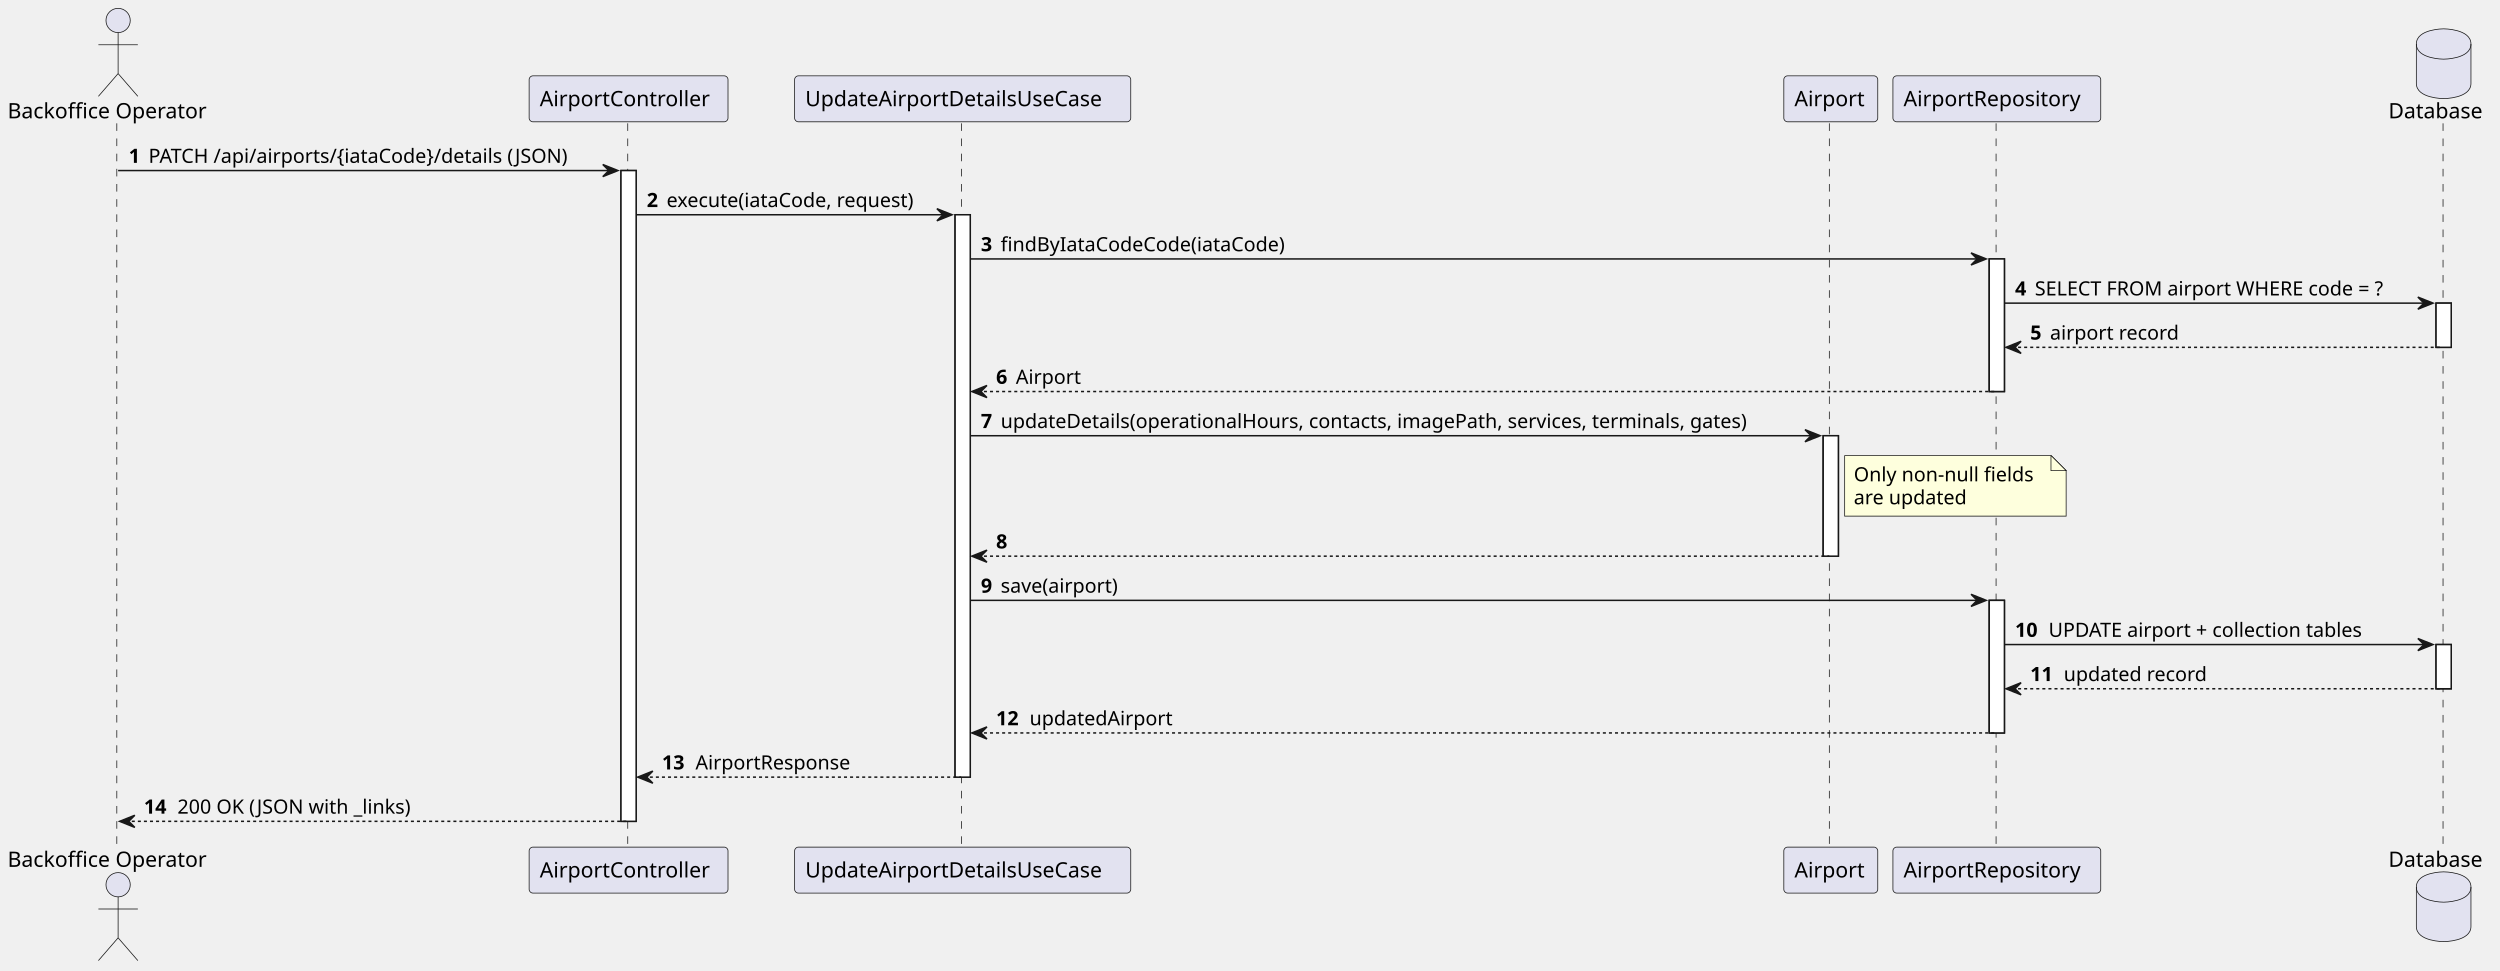
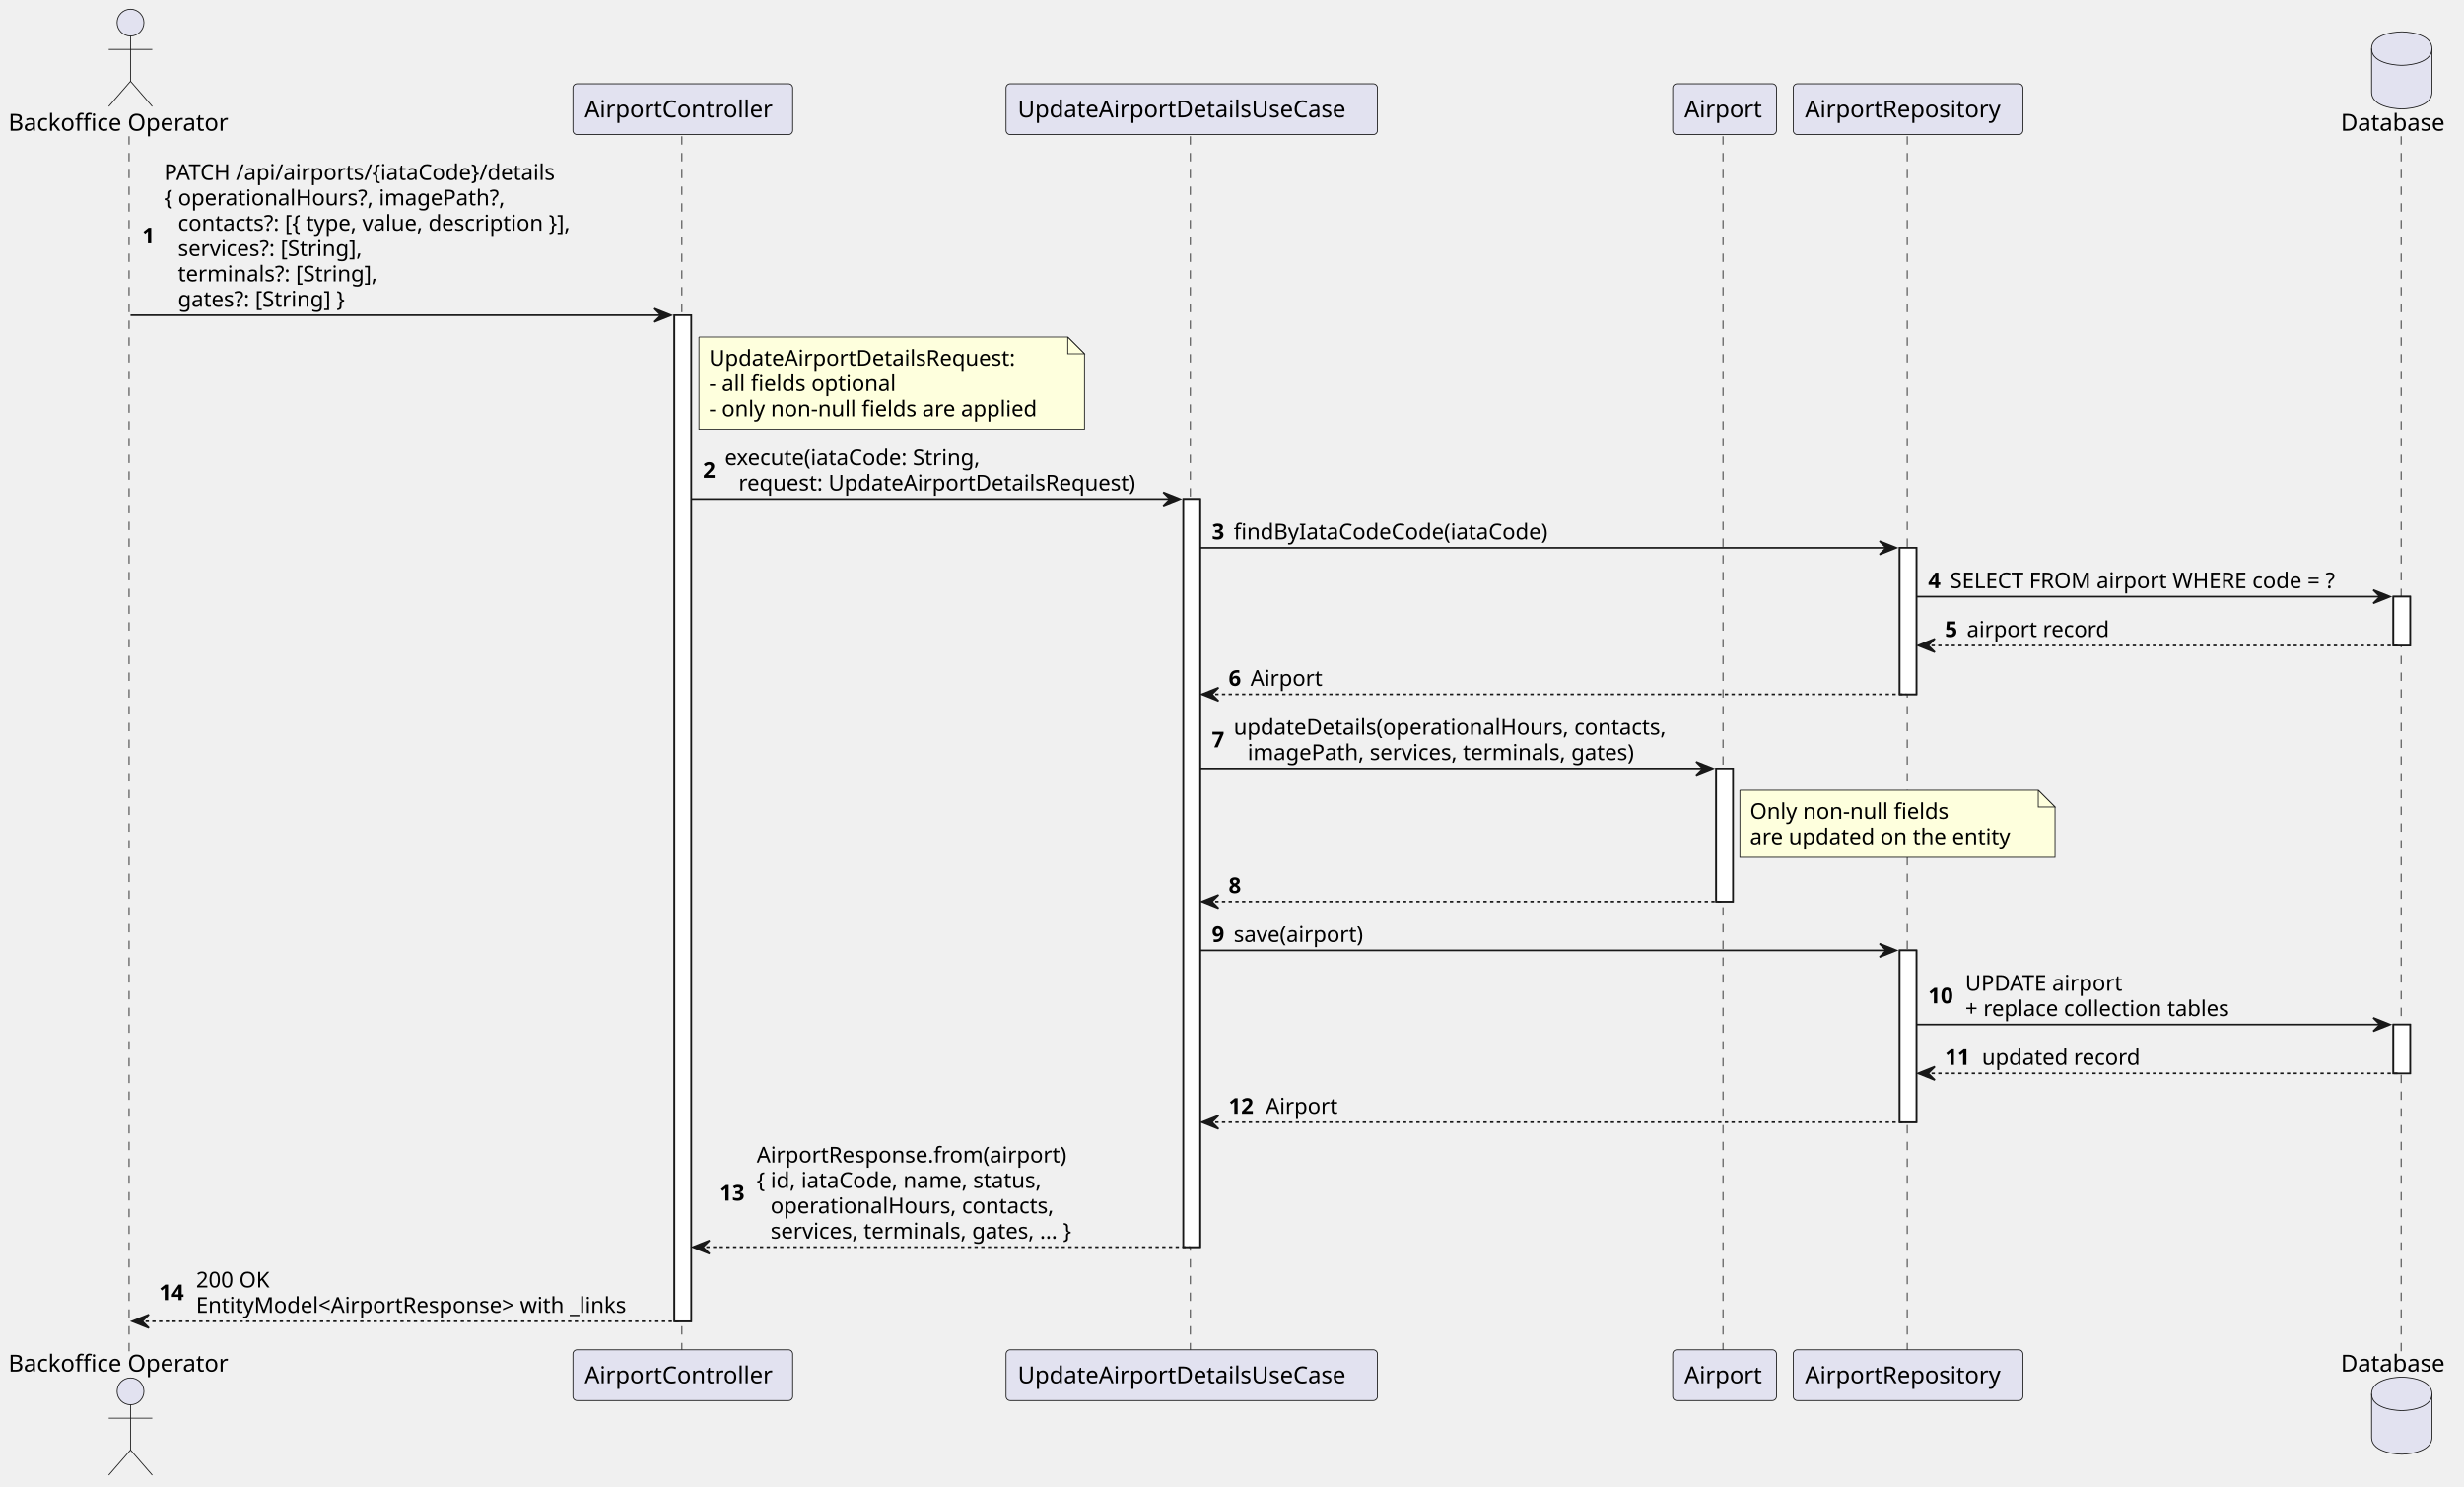
- <svg xmlns="http://www.w3.org/2000/svg" contentStyleType="text/css" data-diagram-type="SEQUENCE" height="640px" preserveAspectRatio="none" style="width:1648px;height:640px;background:#FFFFFF;" version="1.1" viewBox="0 0 1648 640" width="1648px" zoomAndPan="magnify">
+ <svg xmlns="http://www.w3.org/2000/svg" contentStyleType="text/css" data-diagram-type="SEQUENCE" height="887px" preserveAspectRatio="none" style="width:1470px;height:887px;background:#FFFFFF;" version="1.1" viewBox="0 0 1470 887" width="1470px" zoomAndPan="magnify">
  <defs />
  <g>
    <g>
-       <rect fill="#FFFFFF" height="428.992" style="stroke:#181818;stroke-width:1;" width="10" x="409.353" y="112.43" />
-     </g>
-     <g>
-       <rect fill="#FFFFFF" height="370.727" style="stroke:#181818;stroke-width:1;" width="10" x="629.602" y="141.562" />
-     </g>
-     <g>
-       <rect fill="#FFFFFF" height="79.398" style="stroke:#181818;stroke-width:1;" width="10" x="1201.855" y="287.227" />
-     </g>
-     <g>
-       <rect fill="#FFFFFF" height="87.398" style="stroke:#181818;stroke-width:1;" width="10" x="1311.311" y="170.695" />
-     </g>
-     <g>
-       <rect fill="#FFFFFF" height="87.398" style="stroke:#181818;stroke-width:1;" width="10" x="1311.311" y="395.758" />
-     </g>
-     <g>
-       <rect fill="#FFFFFF" height="29.133" style="stroke:#181818;stroke-width:1;" width="10" x="1605.853" y="199.828" />
-     </g>
-     <g>
-       <rect fill="#FFFFFF" height="29.133" style="stroke:#181818;stroke-width:1;" width="10" x="1605.853" y="424.891" />
+       <rect fill="#FFFFFF" height="600.32" style="stroke:#181818;stroke-width:1;" width="10" x="402.35" y="188.094" />
+     </g>
+     <g>
+       <rect fill="#FFFFFF" height="446.391" style="stroke:#181818;stroke-width:1;" width="10" x="705.982" y="297.758" />
+     </g>
+     <g>
+       <rect fill="#FFFFFF" height="79.398" style="stroke:#181818;stroke-width:1;" width="10" x="1023.871" y="458.555" />
+     </g>
+     <g>
+       <rect fill="#FFFFFF" height="87.398" style="stroke:#181818;stroke-width:1;" width="10" x="1133.327" y="326.891" />
+     </g>
+     <g>
+       <rect fill="#FFFFFF" height="102.531" style="stroke:#181818;stroke-width:1;" width="10" x="1133.327" y="567.086" />
+     </g>
+     <g>
+       <rect fill="#FFFFFF" height="29.133" style="stroke:#181818;stroke-width:1;" width="10" x="1427.87" y="356.023" />
+     </g>
+     <g>
+       <rect fill="#FFFFFF" height="29.133" style="stroke:#181818;stroke-width:1;" width="10" x="1427.87" y="611.352" />
    </g>
    <g class="participant-lifeline" data-entity-uid="part1" data-qualified-name="BO" id="part1-lifeline">
      <g>
-         <rect fill="#000000" fill-opacity="0" height="478.125" width="8" x="73.863" y="81.297" />
-         <line style="stroke:#181818;stroke-width:0.5;stroke-dasharray:5,5;" x1="77" x2="77" y1="81.297" y2="559.422" />
+         <rect fill="#000000" fill-opacity="0" height="725.117" width="8" x="73.863" y="81.297" />
+         <line style="stroke:#181818;stroke-width:0.5;stroke-dasharray:5,5;" x1="77" x2="77" y1="81.297" y2="806.414" />
      </g>
    </g>
    <g class="participant-lifeline" data-entity-uid="part2" data-qualified-name="Ctrl" id="part2-lifeline">
      <g>
-         <rect fill="#000000" fill-opacity="0" height="478.125" width="8" x="410.353" y="81.297" />
-         <line style="stroke:#181818;stroke-width:0.5;stroke-dasharray:5,5;" x1="413.807" x2="413.807" y1="81.297" y2="559.422" />
+         <rect fill="#000000" fill-opacity="0" height="725.117" width="8" x="403.35" y="81.297" />
+         <line style="stroke:#181818;stroke-width:0.5;stroke-dasharray:5,5;" x1="406.803" x2="406.803" y1="81.297" y2="806.414" />
      </g>
    </g>
    <g class="participant-lifeline" data-entity-uid="part3" data-qualified-name="UC" id="part3-lifeline">
      <g>
-         <rect fill="#000000" fill-opacity="0" height="478.125" width="8" x="630.602" y="81.297" />
-         <line style="stroke:#181818;stroke-width:0.5;stroke-dasharray:5,5;" x1="633.816" x2="633.816" y1="81.297" y2="559.422" />
+         <rect fill="#000000" fill-opacity="0" height="725.117" width="8" x="706.982" y="81.297" />
+         <line style="stroke:#181818;stroke-width:0.5;stroke-dasharray:5,5;" x1="710.195" x2="710.195" y1="81.297" y2="806.414" />
      </g>
    </g>
    <g class="participant-lifeline" data-entity-uid="part4" data-qualified-name="Entity" id="part4-lifeline">
      <g>
-         <rect fill="#000000" fill-opacity="0" height="478.125" width="8" x="1202.855" y="81.297" />
-         <line style="stroke:#181818;stroke-width:0.5;stroke-dasharray:5,5;" x1="1205.895" x2="1205.895" y1="81.297" y2="559.422" />
+         <rect fill="#000000" fill-opacity="0" height="725.117" width="8" x="1024.871" y="81.297" />
+         <line style="stroke:#181818;stroke-width:0.5;stroke-dasharray:5,5;" x1="1027.911" x2="1027.911" y1="81.297" y2="806.414" />
      </g>
    </g>
    <g class="participant-lifeline" data-entity-uid="part5" data-qualified-name="Repo" id="part5-lifeline">
      <g>
-         <rect fill="#000000" fill-opacity="0" height="478.125" width="8" x="1312.311" y="81.297" />
-         <line style="stroke:#181818;stroke-width:0.5;stroke-dasharray:5,5;" x1="1315.815" x2="1315.815" y1="81.297" y2="559.422" />
+         <rect fill="#000000" fill-opacity="0" height="725.117" width="8" x="1134.327" y="81.297" />
+         <line style="stroke:#181818;stroke-width:0.5;stroke-dasharray:5,5;" x1="1137.831" x2="1137.831" y1="81.297" y2="806.414" />
      </g>
    </g>
    <g class="participant-lifeline" data-entity-uid="part6" data-qualified-name="DB" id="part6-lifeline">
      <g>
-         <rect fill="#000000" fill-opacity="0" height="478.125" width="8" x="1606.853" y="81.297" />
-         <line style="stroke:#181818;stroke-width:0.5;stroke-dasharray:5,5;" x1="1610.453" x2="1610.453" y1="81.297" y2="559.422" />
+         <rect fill="#000000" fill-opacity="0" height="725.117" width="8" x="1428.87" y="81.297" />
+         <line style="stroke:#181818;stroke-width:0.5;stroke-dasharray:5,5;" x1="1432.469" x2="1432.469" y1="81.297" y2="806.414" />
      </g>
    </g>
    <g class="participant participant-head" data-entity-uid="part1" data-qualified-name="BO" id="part1-head">
      <text fill="#000000" font-family="sans-serif" font-size="14" lengthAdjust="spacing" textLength="139.727" x="5" y="77.995">Backoffice Operator</text>
      <ellipse cx="77.863" cy="13.5" fill="#E2E2F0" rx="8" ry="8" style="stroke:#181818;stroke-width:0.5;" />
      <path d="M77.863,21.5 L77.863,48.5 M64.863,29.5 L90.863,29.5 M77.863,48.5 L64.863,63.5 M77.863,48.5 L90.863,63.5" fill="none" style="stroke:#181818;stroke-width:0.5;" />
    </g>
    <g class="participant participant-tail" data-entity-uid="part1" data-qualified-name="BO" id="part1-tail">
-       <text fill="#000000" font-family="sans-serif" font-size="14" lengthAdjust="spacing" textLength="139.727" x="5" y="571.417">Backoffice Operator</text>
-       <ellipse cx="77.863" cy="583.219" fill="#E2E2F0" rx="8" ry="8" style="stroke:#181818;stroke-width:0.5;" />
-       <path d="M77.863,591.219 L77.863,618.219 M64.863,599.219 L90.863,599.219 M77.863,618.219 L64.863,633.219 M77.863,618.219 L90.863,633.219" fill="none" style="stroke:#181818;stroke-width:0.5;" />
+       <text fill="#000000" font-family="sans-serif" font-size="14" lengthAdjust="spacing" textLength="139.727" x="5" y="818.409">Backoffice Operator</text>
+       <ellipse cx="77.863" cy="830.211" fill="#E2E2F0" rx="8" ry="8" style="stroke:#181818;stroke-width:0.5;" />
+       <path d="M77.863,838.211 L77.863,865.211 M64.863,846.211 L90.863,846.211 M77.863,865.211 L64.863,880.211 M77.863,865.211 L90.863,880.211" fill="none" style="stroke:#181818;stroke-width:0.5;" />
    </g>
    <g class="participant participant-head" data-entity-uid="part2" data-qualified-name="Ctrl" id="part2-head">
-       <rect fill="#E2E2F0" height="30.297" rx="2.5" ry="2.5" style="stroke:#181818;stroke-width:0.5;" width="131.093" x="348.807" y="50" />
-       <text fill="#000000" font-family="sans-serif" font-size="14" lengthAdjust="spacing" textLength="117.093" x="355.807" y="69.995">AirportController</text>
+       <rect fill="#E2E2F0" height="30.297" rx="2.5" ry="2.5" style="stroke:#181818;stroke-width:0.5;" width="131.093" x="341.803" y="50" />
+       <text fill="#000000" font-family="sans-serif" font-size="14" lengthAdjust="spacing" textLength="117.093" x="348.803" y="69.995">AirportController</text>
    </g>
    <g class="participant participant-tail" data-entity-uid="part2" data-qualified-name="Ctrl" id="part2-tail">
-       <rect fill="#E2E2F0" height="30.297" rx="2.5" ry="2.5" style="stroke:#181818;stroke-width:0.5;" width="131.093" x="348.807" y="558.422" />
-       <text fill="#000000" font-family="sans-serif" font-size="14" lengthAdjust="spacing" textLength="117.093" x="355.807" y="578.417">AirportController</text>
+       <rect fill="#E2E2F0" height="30.297" rx="2.5" ry="2.5" style="stroke:#181818;stroke-width:0.5;" width="131.093" x="341.803" y="805.414" />
+       <text fill="#000000" font-family="sans-serif" font-size="14" lengthAdjust="spacing" textLength="117.093" x="348.803" y="825.409">AirportController</text>
    </g>
    <g class="participant participant-head" data-entity-uid="part3" data-qualified-name="UC" id="part3-head">
-       <rect fill="#E2E2F0" height="30.297" rx="2.5" ry="2.5" style="stroke:#181818;stroke-width:0.5;" width="221.573" x="523.816" y="50" />
-       <text fill="#000000" font-family="sans-serif" font-size="14" lengthAdjust="spacing" textLength="207.573" x="530.816" y="69.995">UpdateAirportDetailsUseCase</text>
+       <rect fill="#E2E2F0" height="30.297" rx="2.5" ry="2.5" style="stroke:#181818;stroke-width:0.5;" width="221.573" x="600.195" y="50" />
+       <text fill="#000000" font-family="sans-serif" font-size="14" lengthAdjust="spacing" textLength="207.573" x="607.195" y="69.995">UpdateAirportDetailsUseCase</text>
    </g>
    <g class="participant participant-tail" data-entity-uid="part3" data-qualified-name="UC" id="part3-tail">
-       <rect fill="#E2E2F0" height="30.297" rx="2.5" ry="2.5" style="stroke:#181818;stroke-width:0.5;" width="221.573" x="523.816" y="558.422" />
-       <text fill="#000000" font-family="sans-serif" font-size="14" lengthAdjust="spacing" textLength="207.573" x="530.816" y="578.417">UpdateAirportDetailsUseCase</text>
+       <rect fill="#E2E2F0" height="30.297" rx="2.5" ry="2.5" style="stroke:#181818;stroke-width:0.5;" width="221.573" x="600.195" y="805.414" />
+       <text fill="#000000" font-family="sans-serif" font-size="14" lengthAdjust="spacing" textLength="207.573" x="607.195" y="825.409">UpdateAirportDetailsUseCase</text>
    </g>
    <g class="participant participant-head" data-entity-uid="part4" data-qualified-name="Entity" id="part4-head">
-       <rect fill="#E2E2F0" height="30.297" rx="2.5" ry="2.5" style="stroke:#181818;stroke-width:0.5;" width="61.92" x="1175.895" y="50" />
-       <text fill="#000000" font-family="sans-serif" font-size="14" lengthAdjust="spacing" textLength="47.92" x="1182.895" y="69.995">Airport</text>
+       <rect fill="#E2E2F0" height="30.297" rx="2.5" ry="2.5" style="stroke:#181818;stroke-width:0.5;" width="61.92" x="997.911" y="50" />
+       <text fill="#000000" font-family="sans-serif" font-size="14" lengthAdjust="spacing" textLength="47.92" x="1004.911" y="69.995">Airport</text>
    </g>
    <g class="participant participant-tail" data-entity-uid="part4" data-qualified-name="Entity" id="part4-tail">
-       <rect fill="#E2E2F0" height="30.297" rx="2.5" ry="2.5" style="stroke:#181818;stroke-width:0.5;" width="61.92" x="1175.895" y="558.422" />
-       <text fill="#000000" font-family="sans-serif" font-size="14" lengthAdjust="spacing" textLength="47.92" x="1182.895" y="578.417">Airport</text>
+       <rect fill="#E2E2F0" height="30.297" rx="2.5" ry="2.5" style="stroke:#181818;stroke-width:0.5;" width="61.92" x="997.911" y="805.414" />
+       <text fill="#000000" font-family="sans-serif" font-size="14" lengthAdjust="spacing" textLength="47.92" x="1004.911" y="825.409">Airport</text>
    </g>
    <g class="participant participant-head" data-entity-uid="part5" data-qualified-name="Repo" id="part5-head">
-       <rect fill="#E2E2F0" height="30.297" rx="2.5" ry="2.5" style="stroke:#181818;stroke-width:0.5;" width="136.992" x="1247.815" y="50" />
-       <text fill="#000000" font-family="sans-serif" font-size="14" lengthAdjust="spacing" textLength="122.992" x="1254.815" y="69.995">AirportRepository</text>
+       <rect fill="#E2E2F0" height="30.297" rx="2.5" ry="2.5" style="stroke:#181818;stroke-width:0.5;" width="136.992" x="1069.831" y="50" />
+       <text fill="#000000" font-family="sans-serif" font-size="14" lengthAdjust="spacing" textLength="122.992" x="1076.831" y="69.995">AirportRepository</text>
    </g>
    <g class="participant participant-tail" data-entity-uid="part5" data-qualified-name="Repo" id="part5-tail">
-       <rect fill="#E2E2F0" height="30.297" rx="2.5" ry="2.5" style="stroke:#181818;stroke-width:0.5;" width="136.992" x="1247.815" y="558.422" />
-       <text fill="#000000" font-family="sans-serif" font-size="14" lengthAdjust="spacing" textLength="122.992" x="1254.815" y="578.417">AirportRepository</text>
+       <rect fill="#E2E2F0" height="30.297" rx="2.5" ry="2.5" style="stroke:#181818;stroke-width:0.5;" width="136.992" x="1069.831" y="805.414" />
+       <text fill="#000000" font-family="sans-serif" font-size="14" lengthAdjust="spacing" textLength="122.992" x="1076.831" y="825.409">AirportRepository</text>
    </g>
    <g class="participant participant-head" data-entity-uid="part6" data-qualified-name="DB" id="part6-head">
-       <text fill="#000000" font-family="sans-serif" font-size="14" lengthAdjust="spacing" textLength="66.801" x="1574.453" y="77.995">Database</text>
-       <path d="M1592.853,29 C1592.853,19 1610.853,19 1610.853,19 C1610.853,19 1628.853,19 1628.853,29 L1628.853,55 C1628.853,65 1610.853,65 1610.853,65 C1610.853,65 1592.853,65 1592.853,55 L1592.853,29" fill="#E2E2F0" style="stroke:#181818;stroke-width:0.5;" />
-       <path d="M1592.853,29 C1592.853,39 1610.853,39 1610.853,39 C1610.853,39 1628.853,39 1628.853,29" fill="none" style="stroke:#181818;stroke-width:0.5;" />
+       <text fill="#000000" font-family="sans-serif" font-size="14" lengthAdjust="spacing" textLength="66.801" x="1396.469" y="77.995">Database</text>
+       <path d="M1414.87,29 C1414.87,19 1432.87,19 1432.87,19 C1432.87,19 1450.87,19 1450.87,29 L1450.87,55 C1450.87,65 1432.87,65 1432.87,65 C1432.87,65 1414.87,65 1414.87,55 L1414.87,29" fill="#E2E2F0" style="stroke:#181818;stroke-width:0.5;" />
+       <path d="M1414.87,29 C1414.87,39 1432.87,39 1432.87,39 C1432.87,39 1450.87,39 1450.87,29" fill="none" style="stroke:#181818;stroke-width:0.5;" />
    </g>
    <g class="participant participant-tail" data-entity-uid="part6" data-qualified-name="DB" id="part6-tail">
-       <text fill="#000000" font-family="sans-serif" font-size="14" lengthAdjust="spacing" textLength="66.801" x="1574.453" y="571.417">Database</text>
-       <path d="M1592.853,584.719 C1592.853,574.719 1610.853,574.719 1610.853,574.719 C1610.853,574.719 1628.853,574.719 1628.853,584.719 L1628.853,610.719 C1628.853,620.719 1610.853,620.719 1610.853,620.719 C1610.853,620.719 1592.853,620.719 1592.853,610.719 L1592.853,584.719" fill="#E2E2F0" style="stroke:#181818;stroke-width:0.5;" />
-       <path d="M1592.853,584.719 C1592.853,594.719 1610.853,594.719 1610.853,594.719 C1610.853,594.719 1628.853,594.719 1628.853,584.719" fill="none" style="stroke:#181818;stroke-width:0.5;" />
-     </g>
-     <g>
-       <rect fill="#FFFFFF" height="428.992" style="stroke:#181818;stroke-width:1;" width="10" x="409.353" y="112.43" />
-     </g>
-     <g>
-       <rect fill="#FFFFFF" height="370.727" style="stroke:#181818;stroke-width:1;" width="10" x="629.602" y="141.562" />
-     </g>
-     <g>
-       <rect fill="#FFFFFF" height="79.398" style="stroke:#181818;stroke-width:1;" width="10" x="1201.855" y="287.227" />
-     </g>
-     <g>
-       <rect fill="#FFFFFF" height="87.398" style="stroke:#181818;stroke-width:1;" width="10" x="1311.311" y="170.695" />
-     </g>
-     <g>
-       <rect fill="#FFFFFF" height="87.398" style="stroke:#181818;stroke-width:1;" width="10" x="1311.311" y="395.758" />
-     </g>
-     <g>
-       <rect fill="#FFFFFF" height="29.133" style="stroke:#181818;stroke-width:1;" width="10" x="1605.853" y="199.828" />
-     </g>
-     <g>
-       <rect fill="#FFFFFF" height="29.133" style="stroke:#181818;stroke-width:1;" width="10" x="1605.853" y="424.891" />
+       <text fill="#000000" font-family="sans-serif" font-size="14" lengthAdjust="spacing" textLength="66.801" x="1396.469" y="818.409">Database</text>
+       <path d="M1414.87,831.711 C1414.87,821.711 1432.87,821.711 1432.87,821.711 C1432.87,821.711 1450.87,821.711 1450.87,831.711 L1450.87,857.711 C1450.87,867.711 1432.87,867.711 1432.87,867.711 C1432.87,867.711 1414.87,867.711 1414.87,857.711 L1414.87,831.711" fill="#E2E2F0" style="stroke:#181818;stroke-width:0.5;" />
+       <path d="M1414.87,831.711 C1414.87,841.711 1432.87,841.711 1432.87,841.711 C1432.87,841.711 1450.87,841.711 1450.87,831.711" fill="none" style="stroke:#181818;stroke-width:0.5;" />
+     </g>
+     <g>
+       <rect fill="#FFFFFF" height="600.32" style="stroke:#181818;stroke-width:1;" width="10" x="402.35" y="188.094" />
+     </g>
+     <g>
+       <rect fill="#FFFFFF" height="446.391" style="stroke:#181818;stroke-width:1;" width="10" x="705.982" y="297.758" />
+     </g>
+     <g>
+       <rect fill="#FFFFFF" height="79.398" style="stroke:#181818;stroke-width:1;" width="10" x="1023.871" y="458.555" />
+     </g>
+     <g>
+       <rect fill="#FFFFFF" height="87.398" style="stroke:#181818;stroke-width:1;" width="10" x="1133.327" y="326.891" />
+     </g>
+     <g>
+       <rect fill="#FFFFFF" height="102.531" style="stroke:#181818;stroke-width:1;" width="10" x="1133.327" y="567.086" />
+     </g>
+     <g>
+       <rect fill="#FFFFFF" height="29.133" style="stroke:#181818;stroke-width:1;" width="10" x="1427.87" y="356.023" />
+     </g>
+     <g>
+       <rect fill="#FFFFFF" height="29.133" style="stroke:#181818;stroke-width:1;" width="10" x="1427.87" y="611.352" />
    </g>
    <g class="message" data-entity-1="part1" data-entity-2="part2" id="msg1">
-       <polygon fill="#181818" points="397.353,108.43,407.353,112.43,397.353,116.43,401.353,112.43" style="stroke:#181818;stroke-width:1;" />
-       <line style="stroke:#181818;stroke-width:1;" x1="77.863" x2="403.353" y1="112.43" y2="112.43" />
-       <text fill="#000000" font-family="sans-serif" font-size="13" font-weight="bold" lengthAdjust="spacing" textLength="9.045" x="84.863" y="107.364">1</text>
-       <text fill="#000000" font-family="sans-serif" font-size="13" lengthAdjust="spacing" textLength="299.444" x="97.909" y="107.364">PATCH /api/airports/{iataCode}/details (JSON)</text>
-     </g>
+       <polygon fill="#181818" points="390.35,184.094,400.35,188.094,390.35,192.094,394.35,188.094" style="stroke:#181818;stroke-width:1;" />
+       <line style="stroke:#181818;stroke-width:1;" x1="77.863" x2="396.35" y1="188.094" y2="188.094" />
+       <text fill="#000000" font-family="sans-serif" font-size="13" font-weight="bold" lengthAdjust="spacing" textLength="9.045" x="84.863" y="145.196">1</text>
+       <text fill="#000000" font-family="sans-serif" font-size="13" lengthAdjust="spacing" textLength="253.125" x="97.909" y="107.364">PATCH /api/airports/{iataCode}/details</text>
+       <text fill="#000000" font-family="sans-serif" font-size="13" lengthAdjust="spacing" textLength="220.315" x="97.909" y="122.497">{ operationalHours?, imagePath?,</text>
+       <text fill="#000000" font-family="sans-serif" font-size="13" lengthAdjust="spacing" textLength="263.275" x="106.173" y="137.629">contacts?: [{ type, value, description }],</text>
+       <text fill="#000000" font-family="sans-serif" font-size="13" lengthAdjust="spacing" textLength="121.824" x="106.173" y="152.762">services?: [String],</text>
+       <text fill="#000000" font-family="sans-serif" font-size="13" lengthAdjust="spacing" textLength="129.791" x="106.173" y="167.895">terminals?: [String],</text>
+       <text fill="#000000" font-family="sans-serif" font-size="13" lengthAdjust="spacing" textLength="112.842" x="106.173" y="183.028">gates?: [String] }</text>
+     </g>
+     <path d="M417,201.094 L417,256.094 L647,256.094 L647,211.094 L637,201.094 L417,201.094" fill="#FEFFDD" style="stroke:#181818;stroke-width:0.5;" />
+     <path d="M637,201.094 L637,211.094 L647,211.094 L637,201.094" fill="#FEFFDD" style="stroke:#181818;stroke-width:0.5;" />
+     <text fill="#000000" font-family="sans-serif" font-size="13" lengthAdjust="spacing" textLength="194.416" x="423" y="218.161">UpdateAirportDetailsRequest:</text>
+     <text fill="#000000" font-family="sans-serif" font-size="13" lengthAdjust="spacing" textLength="119.787" x="423" y="233.293">- all fields optional</text>
+     <text fill="#000000" font-family="sans-serif" font-size="13" lengthAdjust="spacing" textLength="209.752" x="423" y="248.426">- only non-null fields are applied</text>
    <g class="message" data-entity-1="part2" data-entity-2="part3" id="msg2">
-       <polygon fill="#181818" points="617.602,137.562,627.602,141.562,617.602,145.562,621.602,141.562" style="stroke:#181818;stroke-width:1;" />
-       <line style="stroke:#181818;stroke-width:1;" x1="419.353" x2="623.602" y1="141.562" y2="141.562" />
-       <text fill="#000000" font-family="sans-serif" font-size="13" font-weight="bold" lengthAdjust="spacing" textLength="9.045" x="426.353" y="136.497">2</text>
-       <text fill="#000000" font-family="sans-serif" font-size="13" lengthAdjust="spacing" textLength="178.204" x="439.398" y="136.497">execute(iataCode, request)</text>
+       <polygon fill="#181818" points="693.982,293.758,703.982,297.758,693.982,301.758,697.982,297.758" style="stroke:#181818;stroke-width:1;" />
+       <line style="stroke:#181818;stroke-width:1;" x1="412.35" x2="699.982" y1="297.758" y2="297.758" />
+       <text fill="#000000" font-family="sans-serif" font-size="13" font-weight="bold" lengthAdjust="spacing" textLength="9.045" x="419.35" y="285.125">2</text>
+       <text fill="#000000" font-family="sans-serif" font-size="13" lengthAdjust="spacing" textLength="166.607" x="432.395" y="277.559">execute(iataCode: String,</text>
+       <text fill="#000000" font-family="sans-serif" font-size="13" lengthAdjust="spacing" textLength="253.322" x="440.66" y="292.692">request: UpdateAirportDetailsRequest)</text>
    </g>
    <g class="message" data-entity-1="part3" data-entity-2="part5" id="msg3">
-       <polygon fill="#181818" points="1299.311,166.695,1309.311,170.695,1299.311,174.695,1303.311,170.695" style="stroke:#181818;stroke-width:1;" />
-       <line style="stroke:#181818;stroke-width:1;" x1="639.602" x2="1305.311" y1="170.695" y2="170.695" />
-       <text fill="#000000" font-family="sans-serif" font-size="13" font-weight="bold" lengthAdjust="spacing" textLength="9.045" x="646.602" y="165.629">3</text>
-       <text fill="#000000" font-family="sans-serif" font-size="13" lengthAdjust="spacing" textLength="200.783" x="659.648" y="165.629">findByIataCodeCode(iataCode)</text>
+       <polygon fill="#181818" points="1121.327,322.891,1131.327,326.891,1121.327,330.891,1125.327,326.891" style="stroke:#181818;stroke-width:1;" />
+       <line style="stroke:#181818;stroke-width:1;" x1="715.982" x2="1127.327" y1="326.891" y2="326.891" />
+       <text fill="#000000" font-family="sans-serif" font-size="13" font-weight="bold" lengthAdjust="spacing" textLength="9.045" x="722.982" y="321.825">3</text>
+       <text fill="#000000" font-family="sans-serif" font-size="13" lengthAdjust="spacing" textLength="200.783" x="736.027" y="321.825">findByIataCodeCode(iataCode)</text>
    </g>
    <g class="message" data-entity-1="part5" data-entity-2="part6" id="msg4">
-       <polygon fill="#181818" points="1593.853,195.828,1603.853,199.828,1593.853,203.828,1597.853,199.828" style="stroke:#181818;stroke-width:1;" />
-       <line style="stroke:#181818;stroke-width:1;" x1="1321.311" x2="1599.853" y1="199.828" y2="199.828" />
-       <text fill="#000000" font-family="sans-serif" font-size="13" font-weight="bold" lengthAdjust="spacing" textLength="9.045" x="1328.311" y="194.762">4</text>
-       <text fill="#000000" font-family="sans-serif" font-size="13" lengthAdjust="spacing" textLength="252.497" x="1341.356" y="194.762">SELECT FROM airport WHERE code = ?</text>
+       <polygon fill="#181818" points="1415.87,352.023,1425.87,356.023,1415.87,360.023,1419.87,356.023" style="stroke:#181818;stroke-width:1;" />
+       <line style="stroke:#181818;stroke-width:1;" x1="1143.327" x2="1421.87" y1="356.023" y2="356.023" />
+       <text fill="#000000" font-family="sans-serif" font-size="13" font-weight="bold" lengthAdjust="spacing" textLength="9.045" x="1150.327" y="350.957">4</text>
+       <text fill="#000000" font-family="sans-serif" font-size="13" lengthAdjust="spacing" textLength="252.497" x="1163.373" y="350.957">SELECT FROM airport WHERE code = ?</text>
    </g>
    <g class="message" data-entity-1="part6" data-entity-2="part5" id="msg5">
-       <polygon fill="#181818" points="1332.311,224.961,1322.311,228.961,1332.311,232.961,1328.311,228.961" style="stroke:#181818;stroke-width:1;" />
-       <line style="stroke:#181818;stroke-width:1;stroke-dasharray:2,2;" x1="1326.311" x2="1609.853" y1="228.961" y2="228.961" />
-       <text fill="#000000" font-family="sans-serif" font-size="13" font-weight="bold" lengthAdjust="spacing" textLength="9.045" x="1338.311" y="223.895">5</text>
-       <text fill="#000000" font-family="sans-serif" font-size="13" lengthAdjust="spacing" textLength="89.743" x="1351.356" y="223.895">airport record</text>
+       <polygon fill="#181818" points="1154.327,381.156,1144.327,385.156,1154.327,389.156,1150.327,385.156" style="stroke:#181818;stroke-width:1;" />
+       <line style="stroke:#181818;stroke-width:1;stroke-dasharray:2,2;" x1="1148.327" x2="1431.87" y1="385.156" y2="385.156" />
+       <text fill="#000000" font-family="sans-serif" font-size="13" font-weight="bold" lengthAdjust="spacing" textLength="9.045" x="1160.327" y="380.09">5</text>
+       <text fill="#000000" font-family="sans-serif" font-size="13" lengthAdjust="spacing" textLength="89.743" x="1173.373" y="380.09">airport record</text>
    </g>
    <g class="message" data-entity-1="part5" data-entity-2="part3" id="msg6">
-       <polygon fill="#181818" points="650.602,254.094,640.602,258.094,650.602,262.094,646.602,258.094" style="stroke:#181818;stroke-width:1;" />
-       <line style="stroke:#181818;stroke-width:1;stroke-dasharray:2,2;" x1="644.602" x2="1315.311" y1="258.094" y2="258.094" />
-       <text fill="#000000" font-family="sans-serif" font-size="13" font-weight="bold" lengthAdjust="spacing" textLength="9.045" x="656.602" y="253.028">6</text>
-       <text fill="#000000" font-family="sans-serif" font-size="13" lengthAdjust="spacing" textLength="44.497" x="669.648" y="253.028">Airport</text>
+       <polygon fill="#181818" points="726.982,410.289,716.982,414.289,726.982,418.289,722.982,414.289" style="stroke:#181818;stroke-width:1;" />
+       <line style="stroke:#181818;stroke-width:1;stroke-dasharray:2,2;" x1="720.982" x2="1137.327" y1="414.289" y2="414.289" />
+       <text fill="#000000" font-family="sans-serif" font-size="13" font-weight="bold" lengthAdjust="spacing" textLength="9.045" x="732.982" y="409.223">6</text>
+       <text fill="#000000" font-family="sans-serif" font-size="13" lengthAdjust="spacing" textLength="44.497" x="746.027" y="409.223">Airport</text>
    </g>
    <g class="message" data-entity-1="part3" data-entity-2="part4" id="msg7">
-       <polygon fill="#181818" points="1189.855,283.227,1199.855,287.227,1189.855,291.227,1193.855,287.227" style="stroke:#181818;stroke-width:1;" />
-       <line style="stroke:#181818;stroke-width:1;" x1="639.602" x2="1195.855" y1="287.227" y2="287.227" />
-       <text fill="#000000" font-family="sans-serif" font-size="13" font-weight="bold" lengthAdjust="spacing" textLength="9.045" x="646.602" y="282.161">7</text>
-       <text fill="#000000" font-family="sans-serif" font-size="13" lengthAdjust="spacing" textLength="530.207" x="659.648" y="282.161">updateDetails(operationalHours, contacts, imagePath, services, terminals, gates)</text>
-     </g>
-     <path d="M1216,300.227 L1216,340.227 L1362,340.227 L1362,310.227 L1352,300.227 L1216,300.227" fill="#FEFFDD" style="stroke:#181818;stroke-width:0.5;" />
-     <path d="M1352,300.227 L1352,310.227 L1362,310.227 L1352,300.227" fill="#FEFFDD" style="stroke:#181818;stroke-width:0.5;" />
-     <text fill="#000000" font-family="sans-serif" font-size="13" lengthAdjust="spacing" textLength="125.69" x="1222" y="317.293">Only non-null fields</text>
-     <text fill="#000000" font-family="sans-serif" font-size="13" lengthAdjust="spacing" textLength="79.498" x="1222" y="332.426">are updated</text>
+       <polygon fill="#181818" points="1011.871,454.555,1021.871,458.555,1011.871,462.555,1015.871,458.555" style="stroke:#181818;stroke-width:1;" />
+       <line style="stroke:#181818;stroke-width:1;" x1="715.982" x2="1017.871" y1="458.555" y2="458.555" />
+       <text fill="#000000" font-family="sans-serif" font-size="13" font-weight="bold" lengthAdjust="spacing" textLength="9.045" x="722.982" y="445.922">7</text>
+       <text fill="#000000" font-family="sans-serif" font-size="13" lengthAdjust="spacing" textLength="275.844" x="736.027" y="438.356">updateDetails(operationalHours, contacts,</text>
+       <text fill="#000000" font-family="sans-serif" font-size="13" lengthAdjust="spacing" textLength="250.231" x="744.292" y="453.489">imagePath, services, terminals, gates)</text>
+     </g>
+     <path d="M1038,471.555 L1038,511.555 L1226,511.555 L1226,481.555 L1216,471.555 L1038,471.555" fill="#FEFFDD" style="stroke:#181818;stroke-width:0.5;" />
+     <path d="M1216,471.555 L1216,481.555 L1226,481.555 L1216,471.555" fill="#FEFFDD" style="stroke:#181818;stroke-width:0.5;" />
+     <text fill="#000000" font-family="sans-serif" font-size="13" lengthAdjust="spacing" textLength="125.69" x="1044" y="488.622">Only non-null fields</text>
+     <text fill="#000000" font-family="sans-serif" font-size="13" lengthAdjust="spacing" textLength="167.159" x="1044" y="503.754">are updated on the entity</text>
    <g class="message" data-entity-1="part4" data-entity-2="part3" id="msg8">
-       <polygon fill="#181818" points="650.602,362.625,640.602,366.625,650.602,370.625,646.602,366.625" style="stroke:#181818;stroke-width:1;" />
-       <line style="stroke:#181818;stroke-width:1;stroke-dasharray:2,2;" x1="644.602" x2="1205.855" y1="366.625" y2="366.625" />
-       <text fill="#000000" font-family="sans-serif" font-size="13" font-weight="bold" lengthAdjust="spacing" textLength="9.045" x="656.602" y="361.559">8</text>
-       <text fill="#000000" font-family="sans-serif" font-size="13" lengthAdjust="spacing" textLength="4.132" x="669.648" y="361.559"> </text>
+       <polygon fill="#181818" points="726.982,533.953,716.982,537.953,726.982,541.953,722.982,537.953" style="stroke:#181818;stroke-width:1;" />
+       <line style="stroke:#181818;stroke-width:1;stroke-dasharray:2,2;" x1="720.982" x2="1027.871" y1="537.953" y2="537.953" />
+       <text fill="#000000" font-family="sans-serif" font-size="13" font-weight="bold" lengthAdjust="spacing" textLength="9.045" x="732.982" y="532.887">8</text>
+       <text fill="#000000" font-family="sans-serif" font-size="13" lengthAdjust="spacing" textLength="4.132" x="746.027" y="532.887"> </text>
    </g>
    <g class="message" data-entity-1="part3" data-entity-2="part5" id="msg9">
-       <polygon fill="#181818" points="1299.311,391.758,1309.311,395.758,1299.311,399.758,1303.311,395.758" style="stroke:#181818;stroke-width:1;" />
-       <line style="stroke:#181818;stroke-width:1;" x1="639.602" x2="1305.311" y1="395.758" y2="395.758" />
-       <text fill="#000000" font-family="sans-serif" font-size="13" font-weight="bold" lengthAdjust="spacing" textLength="9.045" x="646.602" y="390.692">9</text>
-       <text fill="#000000" font-family="sans-serif" font-size="13" lengthAdjust="spacing" textLength="84.144" x="659.648" y="390.692">save(airport)</text>
+       <polygon fill="#181818" points="1121.327,563.086,1131.327,567.086,1121.327,571.086,1125.327,567.086" style="stroke:#181818;stroke-width:1;" />
+       <line style="stroke:#181818;stroke-width:1;" x1="715.982" x2="1127.327" y1="567.086" y2="567.086" />
+       <text fill="#000000" font-family="sans-serif" font-size="13" font-weight="bold" lengthAdjust="spacing" textLength="9.045" x="722.982" y="562.02">9</text>
+       <text fill="#000000" font-family="sans-serif" font-size="13" lengthAdjust="spacing" textLength="84.144" x="736.027" y="562.02">save(airport)</text>
    </g>
    <g class="message" data-entity-1="part5" data-entity-2="part6" id="msg10">
-       <polygon fill="#181818" points="1593.853,420.891,1603.853,424.891,1593.853,428.891,1597.853,424.891" style="stroke:#181818;stroke-width:1;" />
-       <line style="stroke:#181818;stroke-width:1;" x1="1321.311" x2="1599.853" y1="424.891" y2="424.891" />
-       <text fill="#000000" font-family="sans-serif" font-size="13" font-weight="bold" lengthAdjust="spacing" textLength="18.091" x="1328.311" y="419.825">10</text>
-       <text fill="#000000" font-family="sans-serif" font-size="13" lengthAdjust="spacing" textLength="225.475" x="1350.402" y="419.825">UPDATE airport + collection tables</text>
+       <polygon fill="#181818" points="1415.87,607.352,1425.87,611.352,1415.87,615.352,1419.87,611.352" style="stroke:#181818;stroke-width:1;" />
+       <line style="stroke:#181818;stroke-width:1;" x1="1143.327" x2="1421.87" y1="611.352" y2="611.352" />
+       <text fill="#000000" font-family="sans-serif" font-size="13" font-weight="bold" lengthAdjust="spacing" textLength="18.091" x="1150.327" y="598.719">10</text>
+       <text fill="#000000" font-family="sans-serif" font-size="13" lengthAdjust="spacing" textLength="100.115" x="1172.418" y="591.153">UPDATE airport</text>
+       <text fill="#000000" font-family="sans-serif" font-size="13" lengthAdjust="spacing" textLength="173.678" x="1172.418" y="606.286">+ replace collection tables</text>
    </g>
    <g class="message" data-entity-1="part6" data-entity-2="part5" id="msg11">
-       <polygon fill="#181818" points="1332.311,450.023,1322.311,454.023,1332.311,458.023,1328.311,454.023" style="stroke:#181818;stroke-width:1;" />
-       <line style="stroke:#181818;stroke-width:1;stroke-dasharray:2,2;" x1="1326.311" x2="1609.853" y1="454.023" y2="454.023" />
-       <text fill="#000000" font-family="sans-serif" font-size="13" font-weight="bold" lengthAdjust="spacing" textLength="18.091" x="1338.311" y="448.957">11</text>
-       <text fill="#000000" font-family="sans-serif" font-size="13" lengthAdjust="spacing" textLength="100.23" x="1360.402" y="448.957">updated record</text>
+       <polygon fill="#181818" points="1154.327,636.484,1144.327,640.484,1154.327,644.484,1150.327,640.484" style="stroke:#181818;stroke-width:1;" />
+       <line style="stroke:#181818;stroke-width:1;stroke-dasharray:2,2;" x1="1148.327" x2="1431.87" y1="640.484" y2="640.484" />
+       <text fill="#000000" font-family="sans-serif" font-size="13" font-weight="bold" lengthAdjust="spacing" textLength="18.091" x="1160.327" y="635.418">11</text>
+       <text fill="#000000" font-family="sans-serif" font-size="13" lengthAdjust="spacing" textLength="100.23" x="1182.418" y="635.418">updated record</text>
    </g>
    <g class="message" data-entity-1="part5" data-entity-2="part3" id="msg12">
-       <polygon fill="#181818" points="650.602,479.156,640.602,483.156,650.602,487.156,646.602,483.156" style="stroke:#181818;stroke-width:1;" />
-       <line style="stroke:#181818;stroke-width:1;stroke-dasharray:2,2;" x1="644.602" x2="1315.311" y1="483.156" y2="483.156" />
-       <text fill="#000000" font-family="sans-serif" font-size="13" font-weight="bold" lengthAdjust="spacing" textLength="18.091" x="656.602" y="478.09">12</text>
-       <text fill="#000000" font-family="sans-serif" font-size="13" lengthAdjust="spacing" textLength="98.554" x="678.693" y="478.09">updatedAirport</text>
+       <polygon fill="#181818" points="726.982,665.617,716.982,669.617,726.982,673.617,722.982,669.617" style="stroke:#181818;stroke-width:1;" />
+       <line style="stroke:#181818;stroke-width:1;stroke-dasharray:2,2;" x1="720.982" x2="1137.327" y1="669.617" y2="669.617" />
+       <text fill="#000000" font-family="sans-serif" font-size="13" font-weight="bold" lengthAdjust="spacing" textLength="18.091" x="732.982" y="664.551">12</text>
+       <text fill="#000000" font-family="sans-serif" font-size="13" lengthAdjust="spacing" textLength="44.497" x="755.073" y="664.551">Airport</text>
    </g>
    <g class="message" data-entity-1="part3" data-entity-2="part2" id="msg13">
-       <polygon fill="#181818" points="430.353,508.289,420.353,512.289,430.353,516.289,426.353,512.289" style="stroke:#181818;stroke-width:1;" />
-       <line style="stroke:#181818;stroke-width:1;stroke-dasharray:2,2;" x1="424.353" x2="633.602" y1="512.289" y2="512.289" />
-       <text fill="#000000" font-family="sans-serif" font-size="13" font-weight="bold" lengthAdjust="spacing" textLength="18.091" x="436.353" y="507.223">13</text>
-       <text fill="#000000" font-family="sans-serif" font-size="13" lengthAdjust="spacing" textLength="107.517" x="458.444" y="507.223">AirportResponse</text>
+       <polygon fill="#181818" points="423.35,740.148,413.35,744.148,423.35,748.148,419.35,744.148" style="stroke:#181818;stroke-width:1;" />
+       <line style="stroke:#181818;stroke-width:1;stroke-dasharray:2,2;" x1="417.35" x2="709.982" y1="744.148" y2="744.148" />
+       <text fill="#000000" font-family="sans-serif" font-size="13" font-weight="bold" lengthAdjust="spacing" textLength="18.091" x="429.35" y="716.383">13</text>
+       <text fill="#000000" font-family="sans-serif" font-size="13" lengthAdjust="spacing" textLength="195.901" x="451.44" y="693.684">AirportResponse.from(airport)</text>
+       <text fill="#000000" font-family="sans-serif" font-size="13" lengthAdjust="spacing" textLength="187.929" x="451.44" y="708.817">{ id, iataCode, name, status,</text>
+       <text fill="#000000" font-family="sans-serif" font-size="13" lengthAdjust="spacing" textLength="179.899" x="459.705" y="723.95">operationalHours, contacts,</text>
+       <text fill="#000000" font-family="sans-serif" font-size="13" lengthAdjust="spacing" textLength="200.326" x="459.705" y="739.082">services, terminals, gates, ... }</text>
    </g>
    <g class="message" data-entity-1="part2" data-entity-2="part1" id="msg14">
-       <polygon fill="#181818" points="88.863,537.422,78.863,541.422,88.863,545.422,84.863,541.422" style="stroke:#181818;stroke-width:1;" />
-       <line style="stroke:#181818;stroke-width:1;stroke-dasharray:2,2;" x1="82.863" x2="413.353" y1="541.422" y2="541.422" />
-       <text fill="#000000" font-family="sans-serif" font-size="13" font-weight="bold" lengthAdjust="spacing" textLength="18.091" x="94.863" y="536.356">14</text>
-       <text fill="#000000" font-family="sans-serif" font-size="13" lengthAdjust="spacing" textLength="166.131" x="116.954" y="536.356">200 OK (JSON with _links)</text>
+       <polygon fill="#181818" points="88.863,784.414,78.863,788.414,88.863,792.414,84.863,788.414" style="stroke:#181818;stroke-width:1;" />
+       <line style="stroke:#181818;stroke-width:1;stroke-dasharray:2,2;" x1="82.863" x2="406.35" y1="788.414" y2="788.414" />
+       <text fill="#000000" font-family="sans-serif" font-size="13" font-weight="bold" lengthAdjust="spacing" textLength="18.091" x="94.863" y="775.782">14</text>
+       <text fill="#000000" font-family="sans-serif" font-size="13" lengthAdjust="spacing" textLength="47.703" x="116.954" y="768.215">200 OK</text>
+       <text fill="#000000" font-family="sans-serif" font-size="13" lengthAdjust="spacing" textLength="278.396" x="116.954" y="783.348">EntityModel&lt;AirportResponse&gt; with _links</text>
    </g>
  </g>
</svg>
